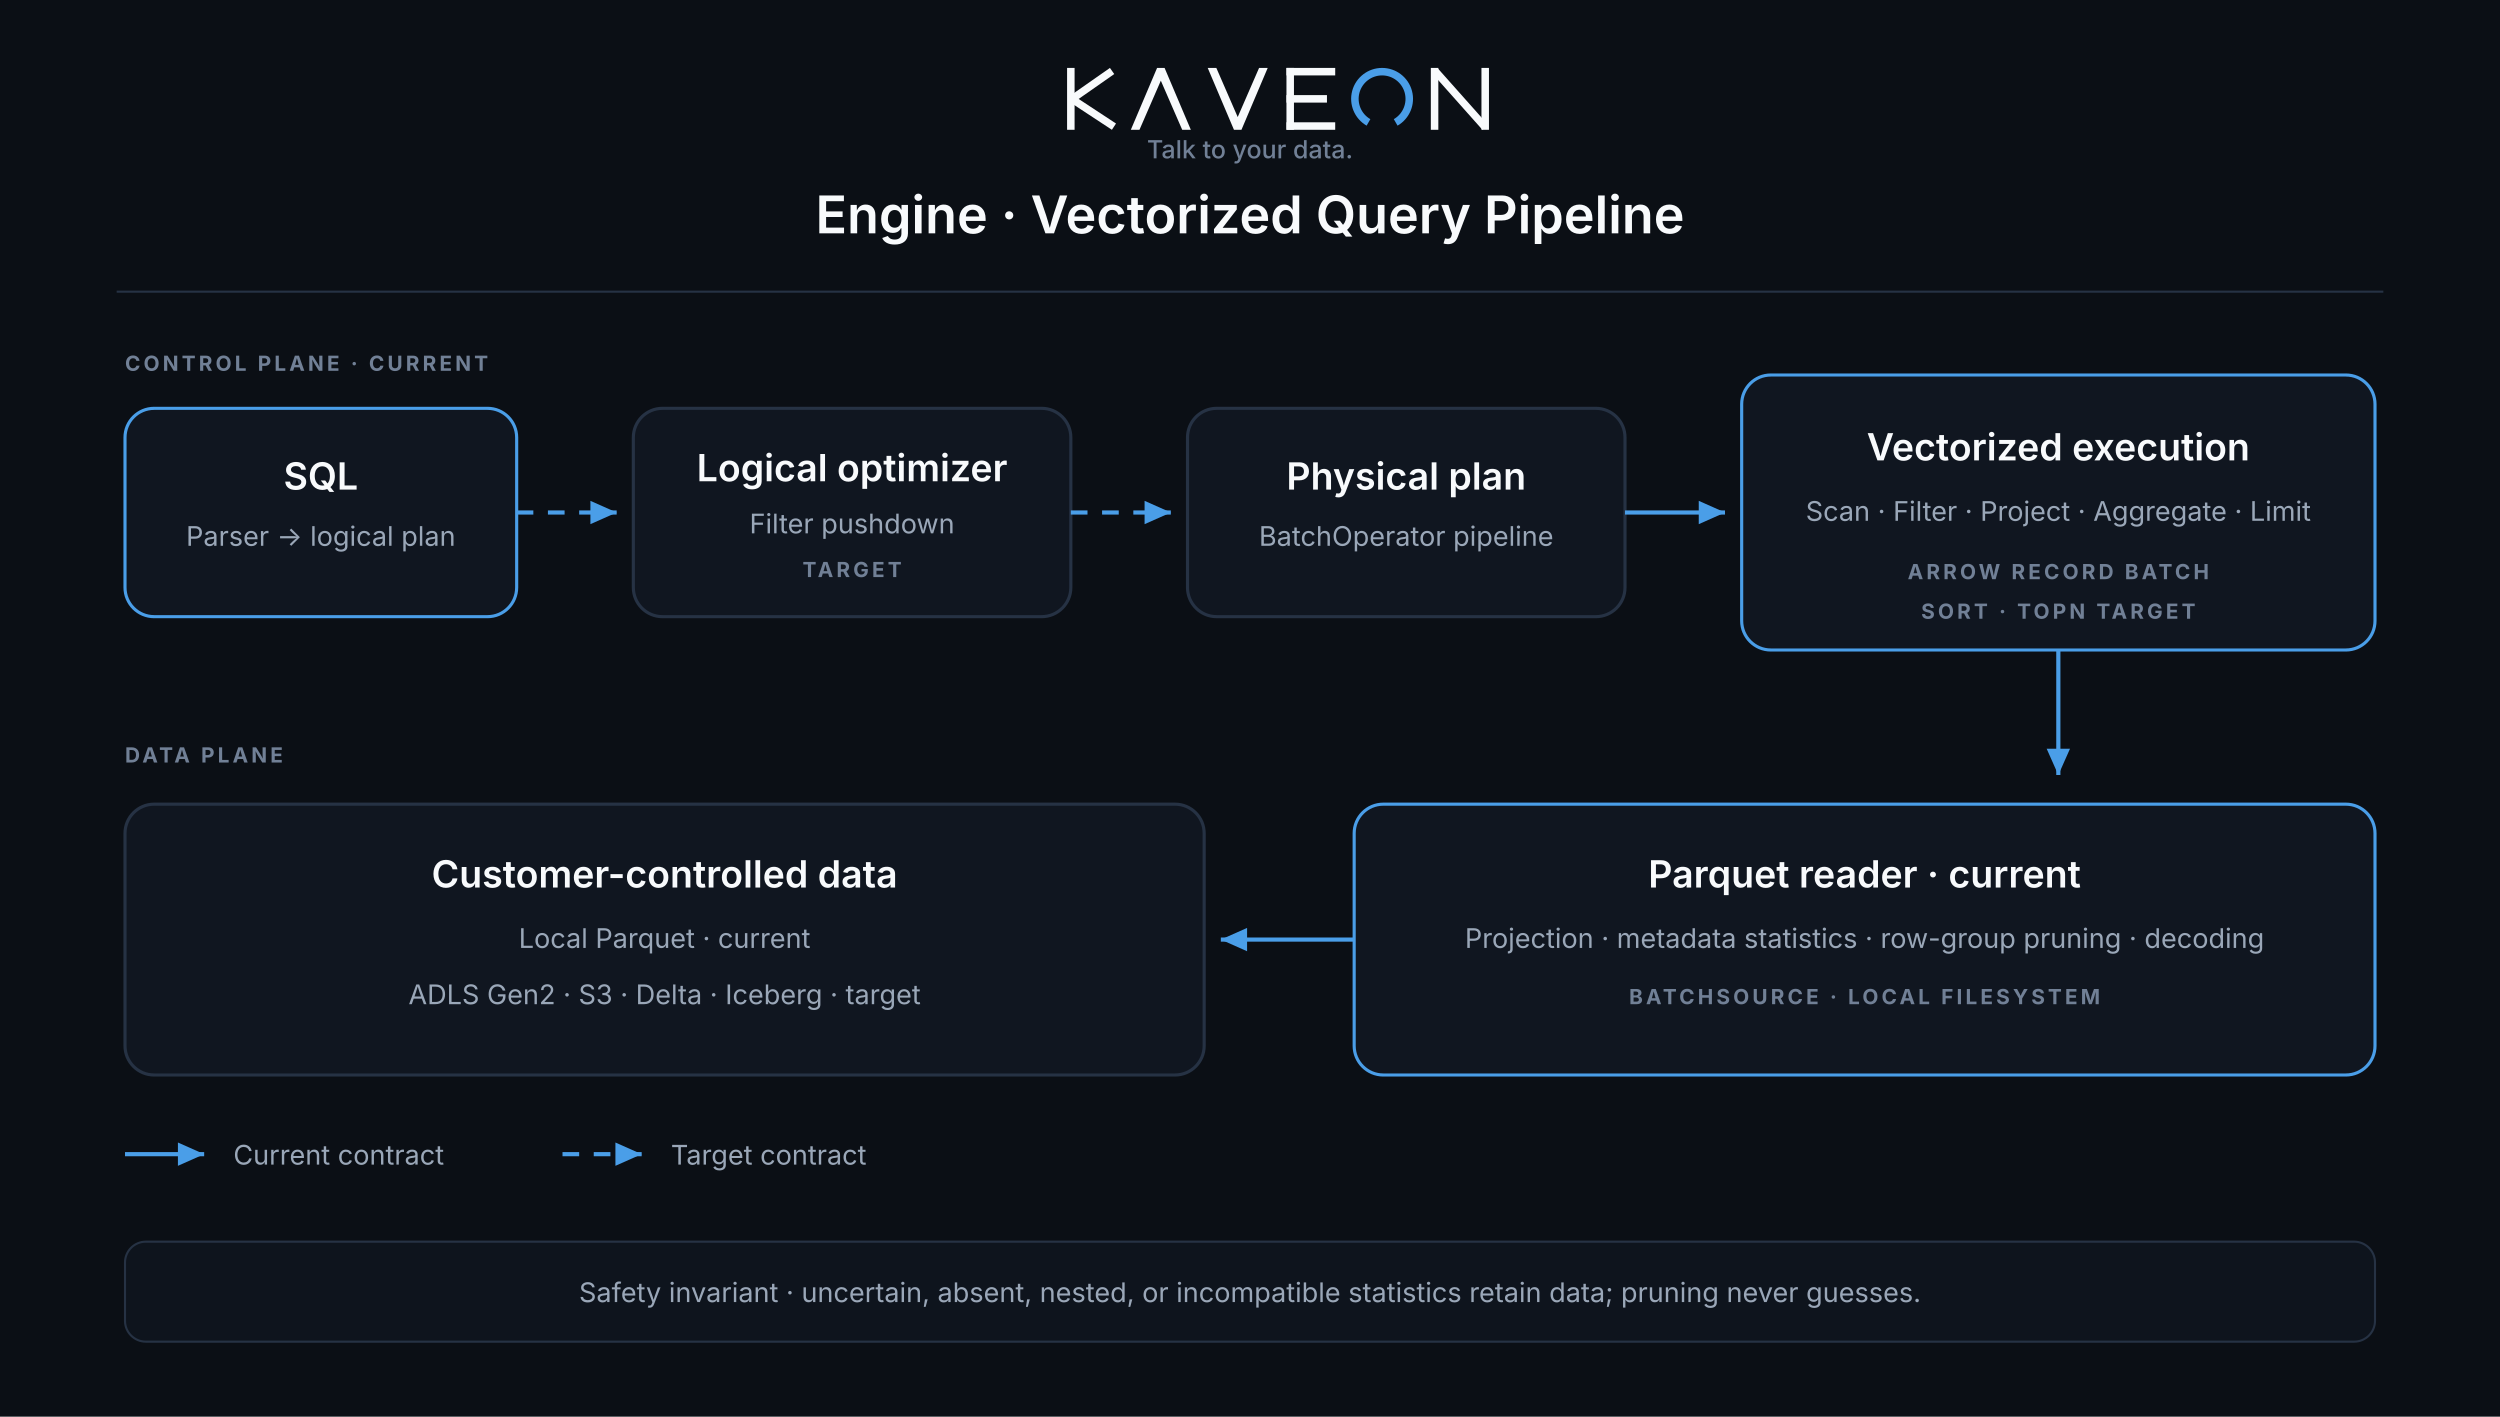
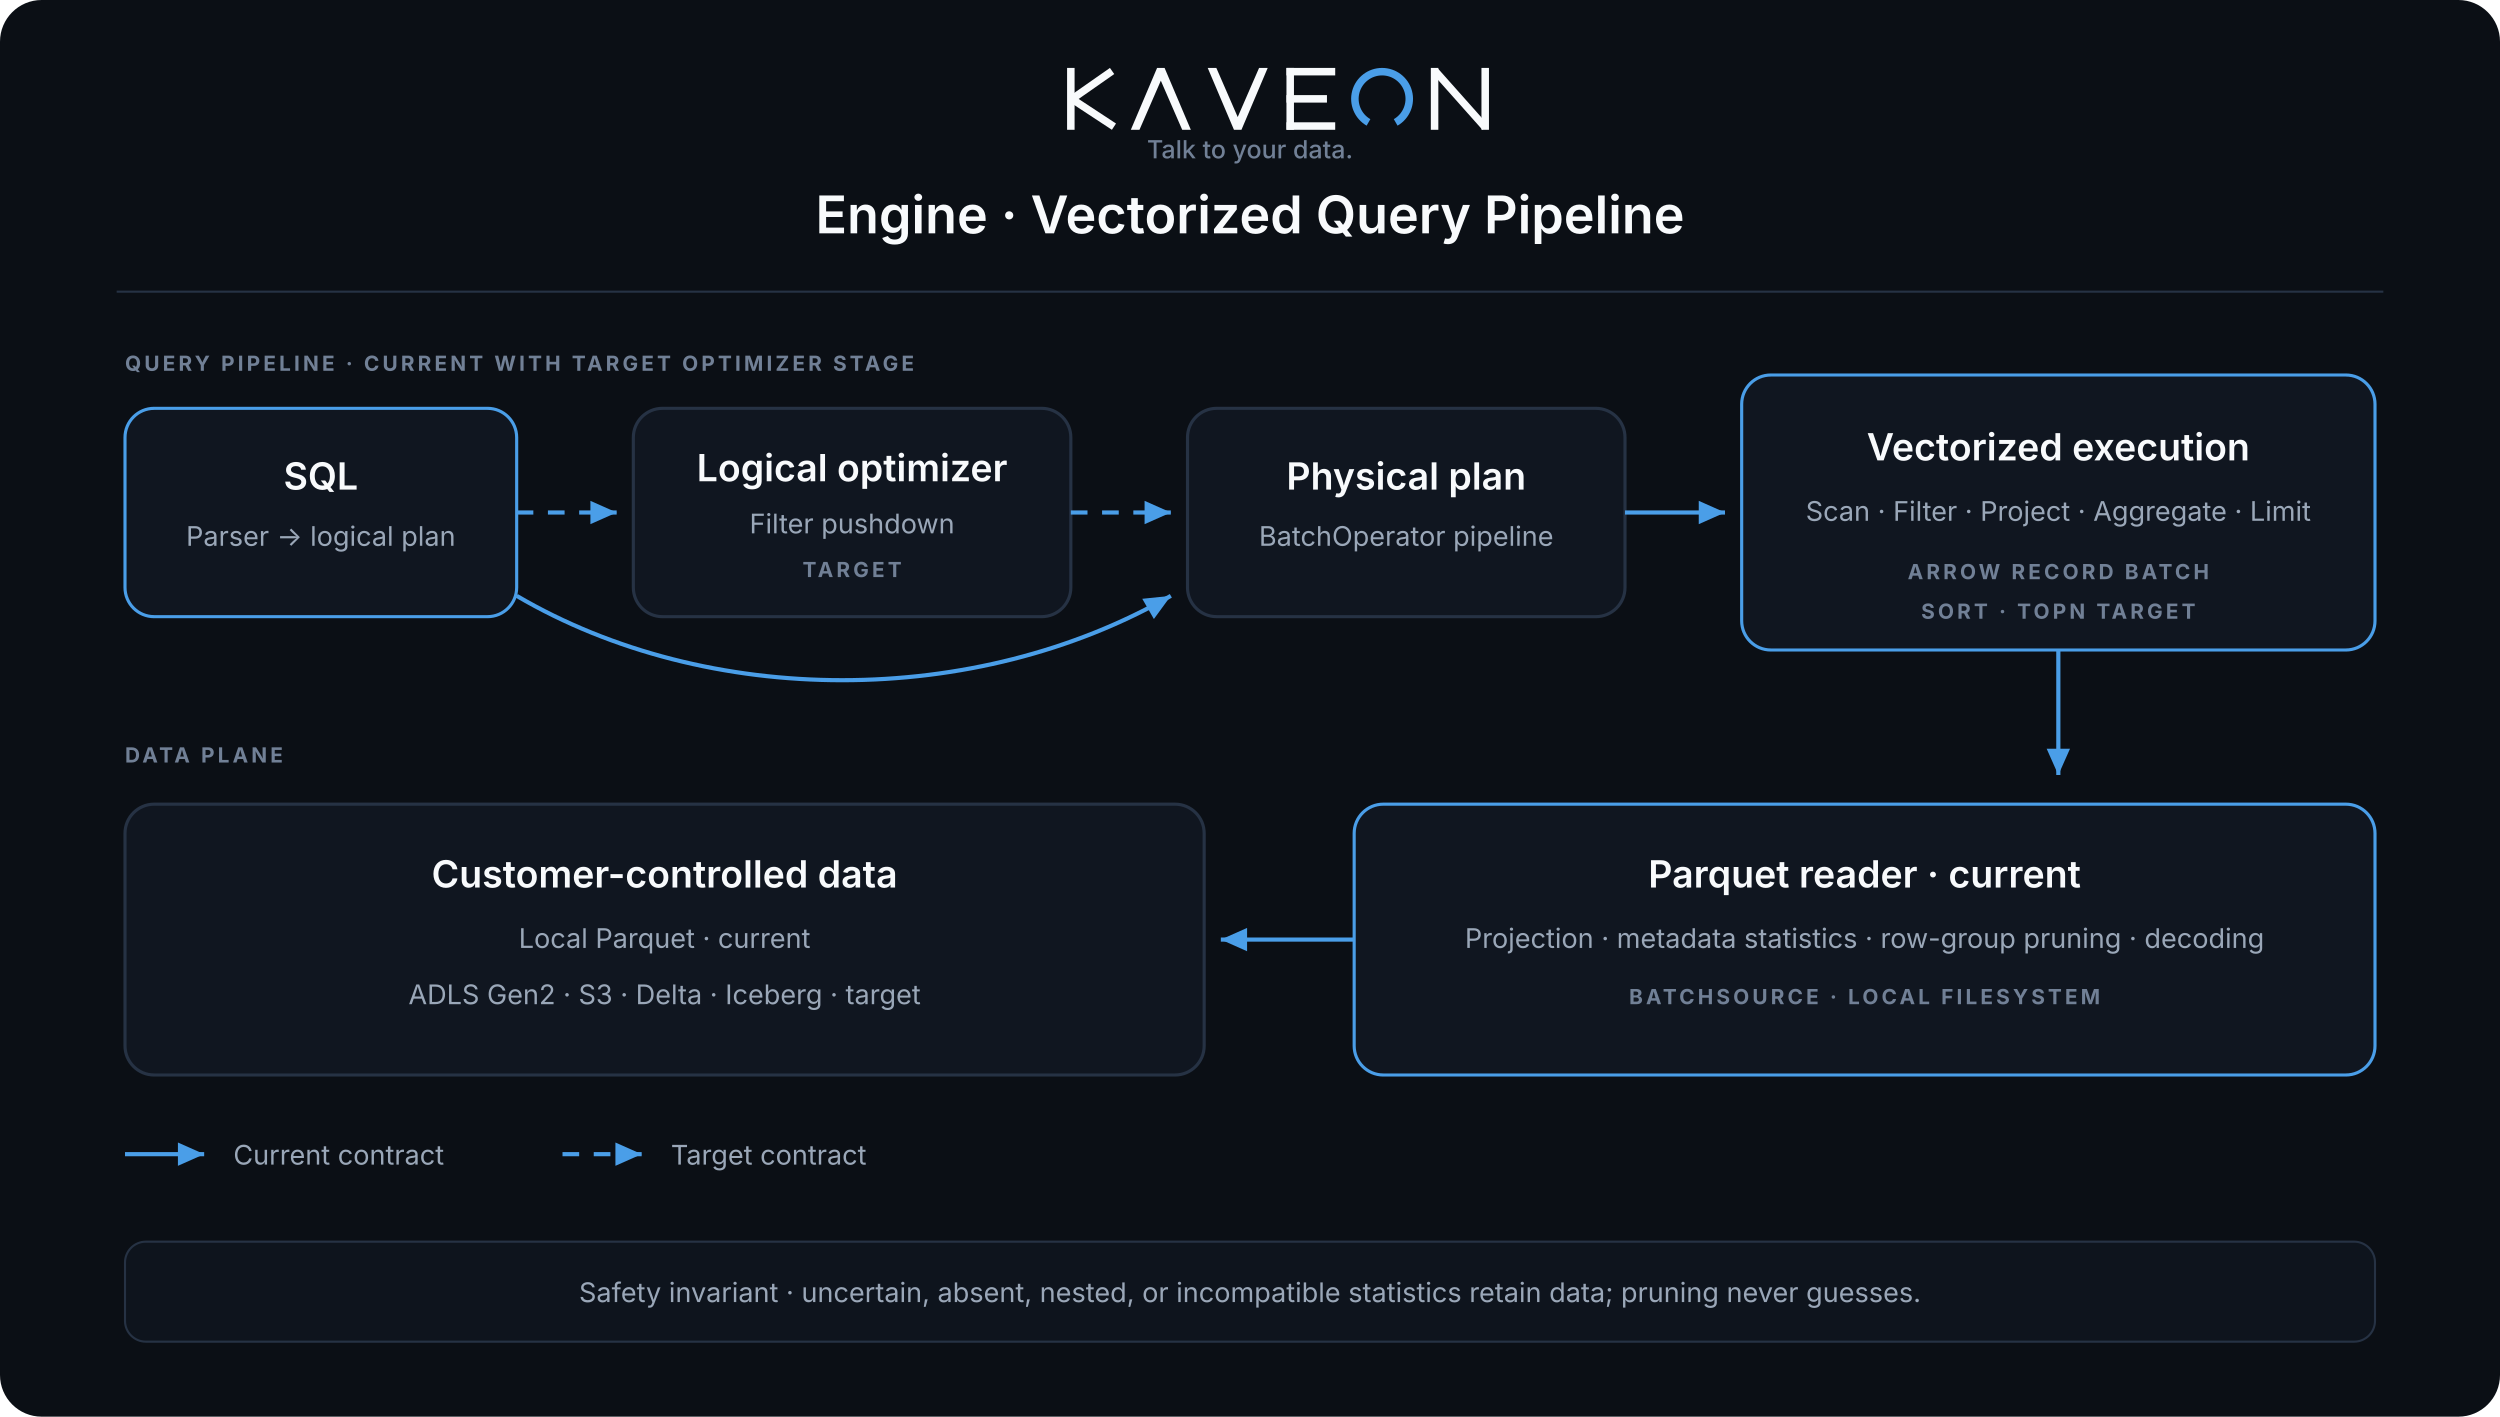
<svg xmlns="http://www.w3.org/2000/svg" width="1200" height="680" viewBox="0 0 1200 680" role="img" aria-labelledby="engine-title engine-desc">
  <defs>
    <marker id="engine-arrow" viewBox="0 0 10 10" refX="9" refY="5" markerWidth="7" markerHeight="7" orient="auto">
      <path d="M0 1l9 4-9 4z" fill="#4A9EE8" />
    </marker>
    <style>
      .word{fill:#f8fafc}.title{font:600 25px Inter,Segoe UI,sans-serif;fill:#f8fafc}.heading{font:600 18px Inter,Segoe UI,sans-serif;fill:#f8fafc}.body{font:400 13px Inter,Segoe UI,sans-serif;fill:#9aa7b8}.label{font:700 10px Inter,Segoe UI,sans-serif;letter-spacing:1.5px;fill:#718096}.box{fill:#101620;stroke:#263244;stroke-width:1.5}.active{stroke:#4A9EE8}.flow{fill:none;stroke:#4A9EE8;stroke-width:2;marker-end:url(#engine-arrow)}.target{stroke-dasharray:8 7;animation:engine-flow 4s linear infinite}.rule{stroke:#263244}.note{font:500 12px Inter,Segoe UI,sans-serif;fill:#718096}@keyframes engine-flow{to{stroke-dashoffset:-30}}@media(prefers-reduced-motion:reduce){.target{animation:none}}
    </style>
  </defs>
-   <rect width="1200" height="680" fill="#0b0f15" />
+   <rect width="1200" height="680" rx="20" fill="#0b0f15" />
  <g transform="translate(496 20) scale(.18)">
    <g class="word">
      <rect x="90" y="70" width="20" height="165" />
      <polygon points="108.73,161.2 215.73,86.39 204.27,70 97.27,144.8" />
      <polygon points="97.51,161.36 209.51,235 220.49,218.29 108.49,144.64" />
      <path d="M260 235L330 70H350L420 235H397L340 104L283 235Z" />
      <path d="M465 70H488L545 201L602 70H625L555 235H535Z" />
      <rect x="675" y="70" width="20" height="165" />
      <rect x="675" y="70" width="130" height="20" />
      <rect x="675" y="142.5" width="108" height="20" />
      <rect x="675" y="215" width="130" height="20" />
      <rect x="1060" y="70" width="20" height="165" />
      <rect x="1195" y="70" width="20" height="165" />
      <polygon points="1062.53,83.3 1197.53,235 1212.47,221.7 1077.47,70" />
    </g>
    <path d="M966.25 215.29A72.5 72.5 0 1 0 893.75 215.29" fill="none" stroke="#4A9EE8" stroke-width="20" />
  </g>
  <text x="600" y="76" text-anchor="middle" class="note">Talk to your data.</text>
  <text x="600" y="112" text-anchor="middle" class="title">Engine · Vectorized Query Pipeline</text>
  <line x1="56" y1="140" x2="1144" y2="140" class="rule" />
-   <text x="60" y="178" class="label">CONTROL PLANE · CURRENT</text>
+   <text x="60" y="178" class="label">QUERY PIPELINE · CURRENT WITH TARGET OPTIMIZER STAGE</text>
  <g>
    <rect class="box active" x="60" y="196" width="188" height="100" rx="14" />
    <text x="154" y="235" text-anchor="middle" class="heading">SQL</text>
    <text x="154" y="262" text-anchor="middle" class="body">Parser → logical plan</text>
  </g>
  <path class="flow target" d="M248 246h48" />
  <g>
    <rect class="box" x="304" y="196" width="210" height="100" rx="14" />
    <text x="409" y="231" text-anchor="middle" class="heading">Logical optimizer</text>
    <text x="409" y="256" text-anchor="middle" class="body">Filter pushdown</text>
    <text x="409" y="277" text-anchor="middle" class="label">TARGET</text>
  </g>
  <path class="flow target" d="M514 246h48" />
+   <path class="flow" d="M248 286c92 54 220 54 314 0" />
  <g>
    <rect class="box" x="570" y="196" width="210" height="100" rx="14" />
    <text x="675" y="235" text-anchor="middle" class="heading">Physical plan</text>
    <text x="675" y="262" text-anchor="middle" class="body">BatchOperator pipeline</text>
  </g>
  <path class="flow" d="M780 246h48" />
  <g>
    <rect class="box active" x="836" y="180" width="304" height="132" rx="14" />
    <text x="988" y="221" text-anchor="middle" class="heading">Vectorized execution</text>
    <text x="988" y="250" text-anchor="middle" class="body">Scan · Filter · Project · Aggregate · Limit</text>
    <text x="988" y="278" text-anchor="middle" class="label">ARROW RECORD BATCH</text>
    <text x="988" y="297" text-anchor="middle" class="label">SORT · TOPN TARGET</text>
  </g>
  <path class="flow" d="M988 312v60" />
  <text x="60" y="366" class="label">DATA PLANE</text>
  <g>
    <rect class="box active" x="650" y="386" width="490" height="130" rx="14" />
    <text x="895" y="426" text-anchor="middle" class="heading">Parquet reader · current</text>
    <text x="895" y="455" text-anchor="middle" class="body">Projection · metadata statistics · row-group pruning · decoding</text>
    <text x="895" y="482" text-anchor="middle" class="label">BATCHSOURCE · LOCAL FILESYSTEM</text>
  </g>
  <path class="flow" d="M650 451H586" />
  <g>
    <rect class="box" x="60" y="386" width="518" height="130" rx="14" />
    <text x="319" y="426" text-anchor="middle" class="heading">Customer-controlled data</text>
    <text x="319" y="455" text-anchor="middle" class="body">Local Parquet · current</text>
    <text x="319" y="482" text-anchor="middle" class="body">ADLS Gen2 · S3 · Delta · Iceberg · target</text>
  </g>
  <g transform="translate(60 554)">
    <line x1="0" y1="0" x2="38" y2="0" class="flow" />
    <text x="52" y="5" class="body">Current contract</text>
-     <line x1="210" y1="0" x2="248" y2="0" class="flow target" />
+     <line x1="210" y1="0" x2="248" y2="0" class="flow" stroke-dasharray="8 7" />
    <text x="262" y="5" class="body">Target contract</text>
  </g>
  <rect x="60" y="596" width="1080" height="48" rx="10" fill="#0e141d" stroke="#263244" />
  <text x="600" y="625" text-anchor="middle" class="body">Safety invariant · uncertain, absent, nested, or incompatible statistics retain data; pruning never guesses.</text>
</svg>
